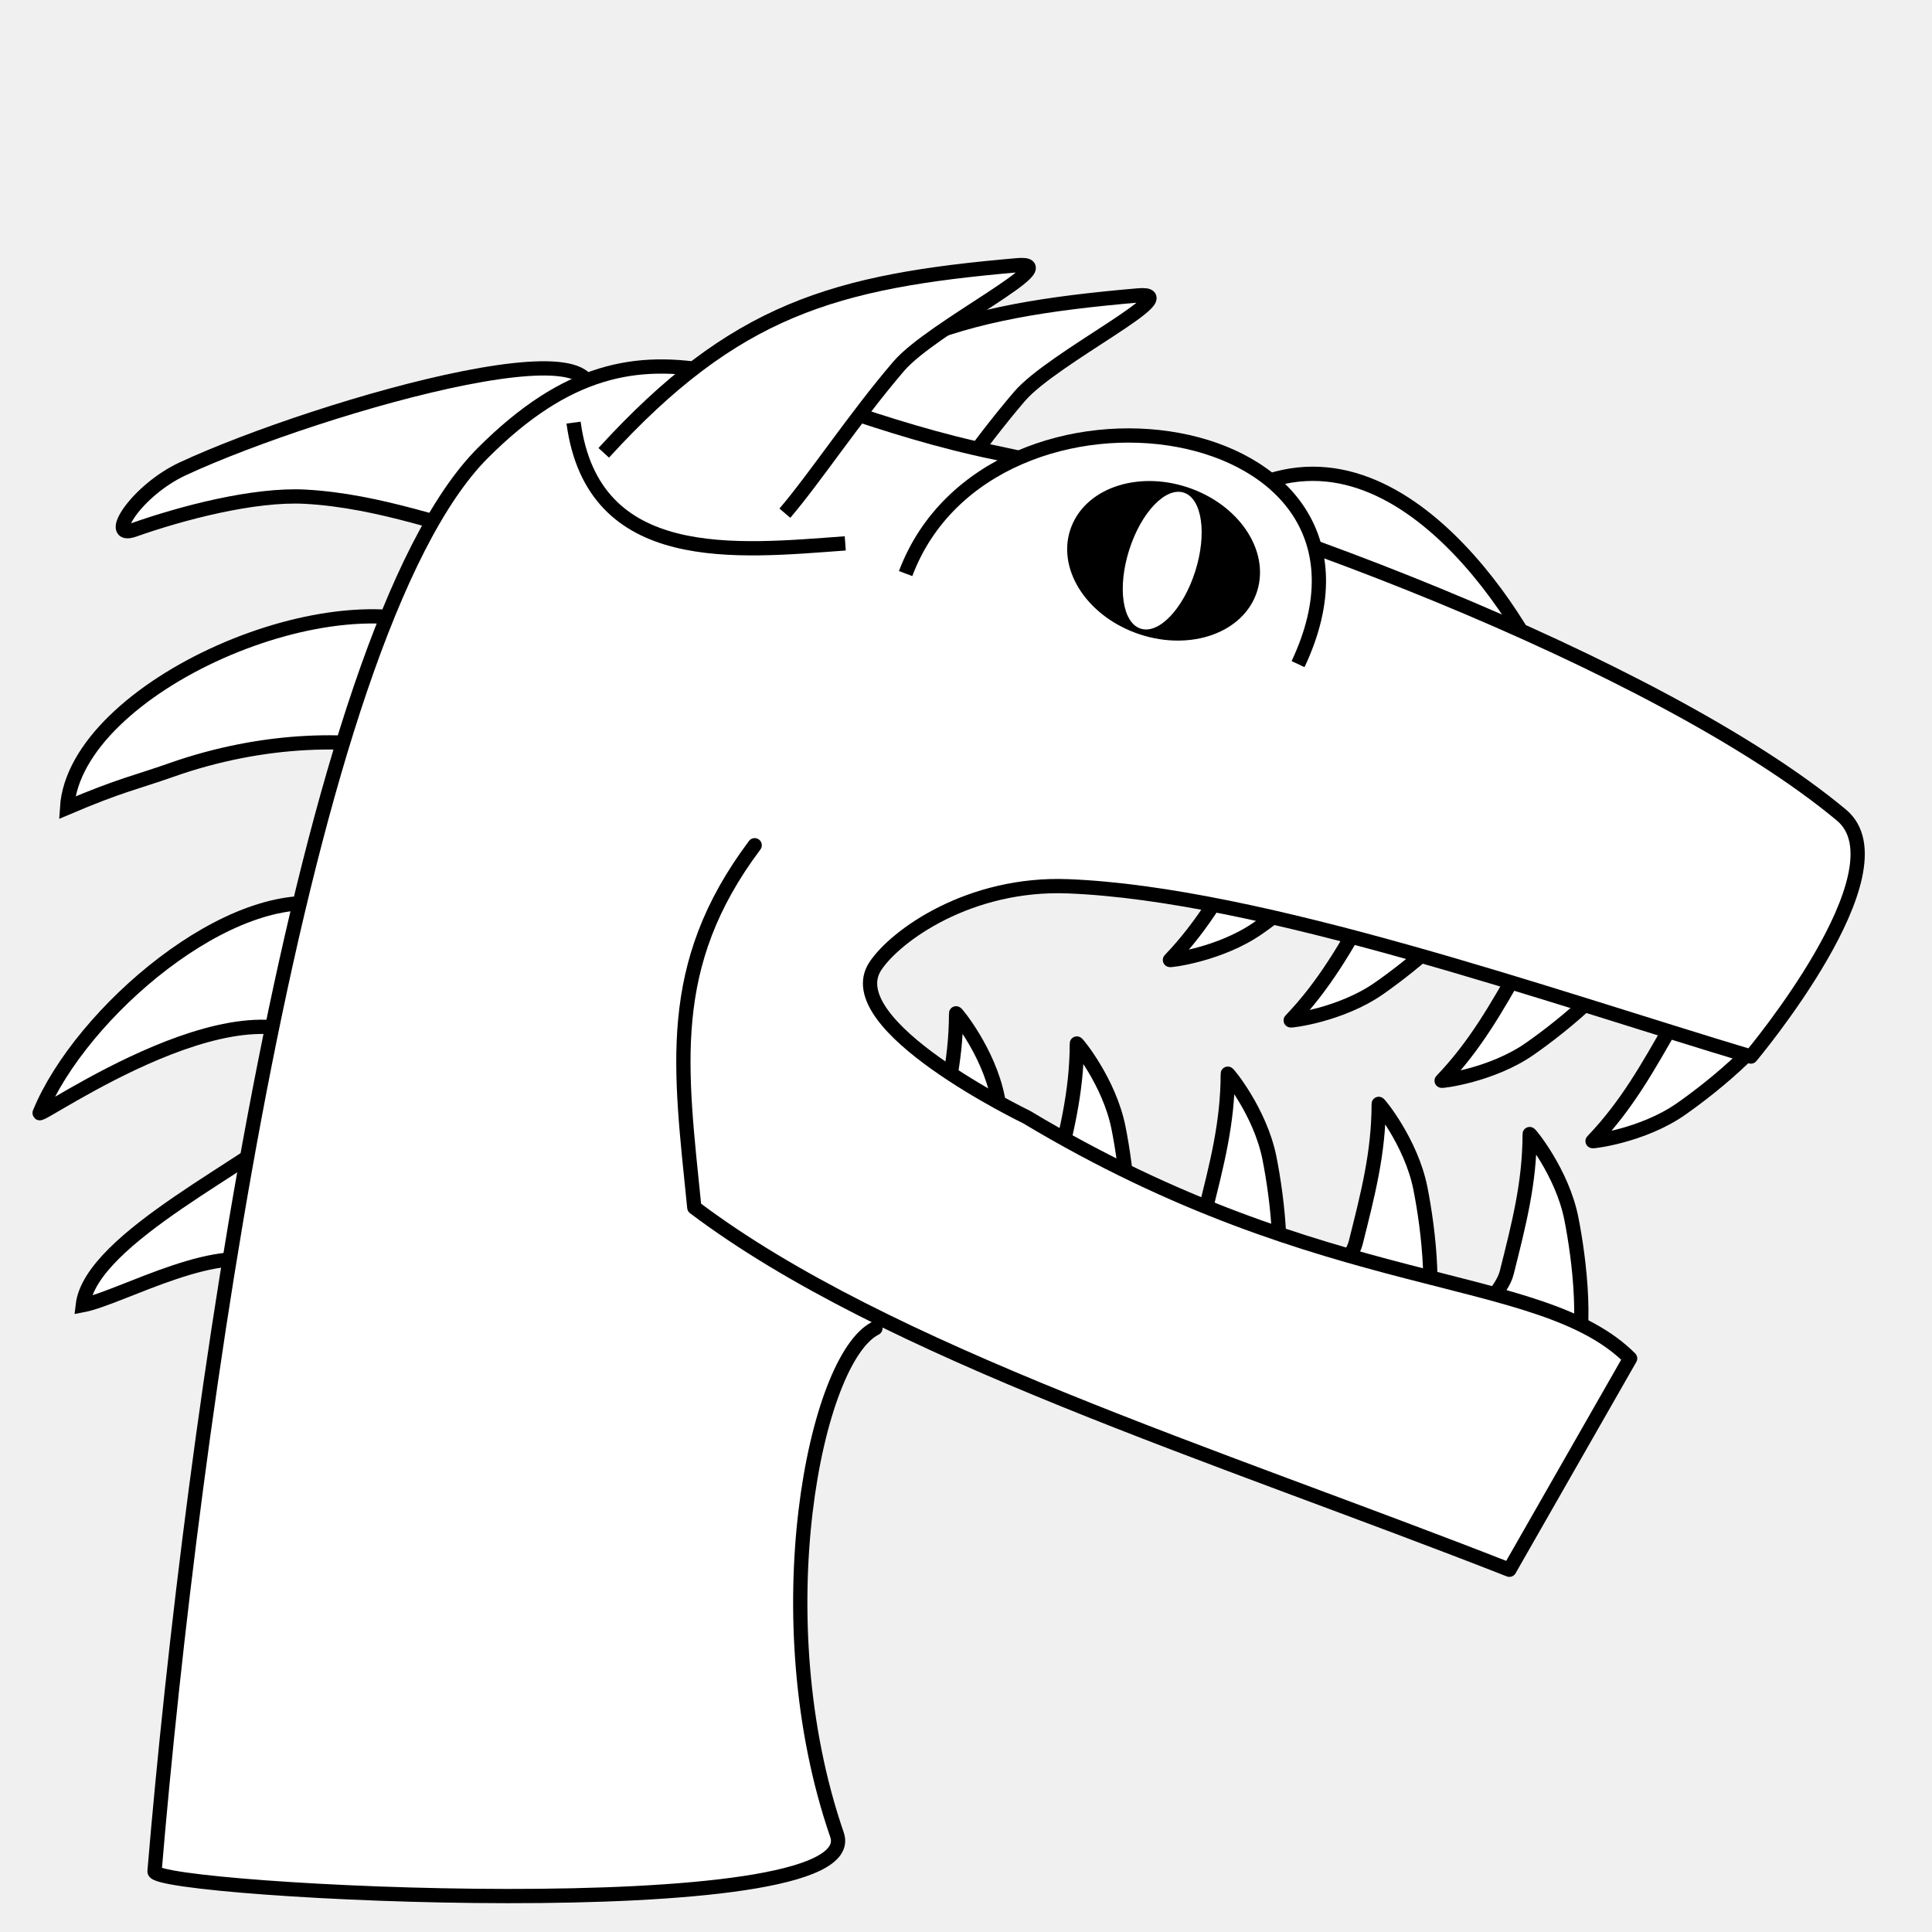
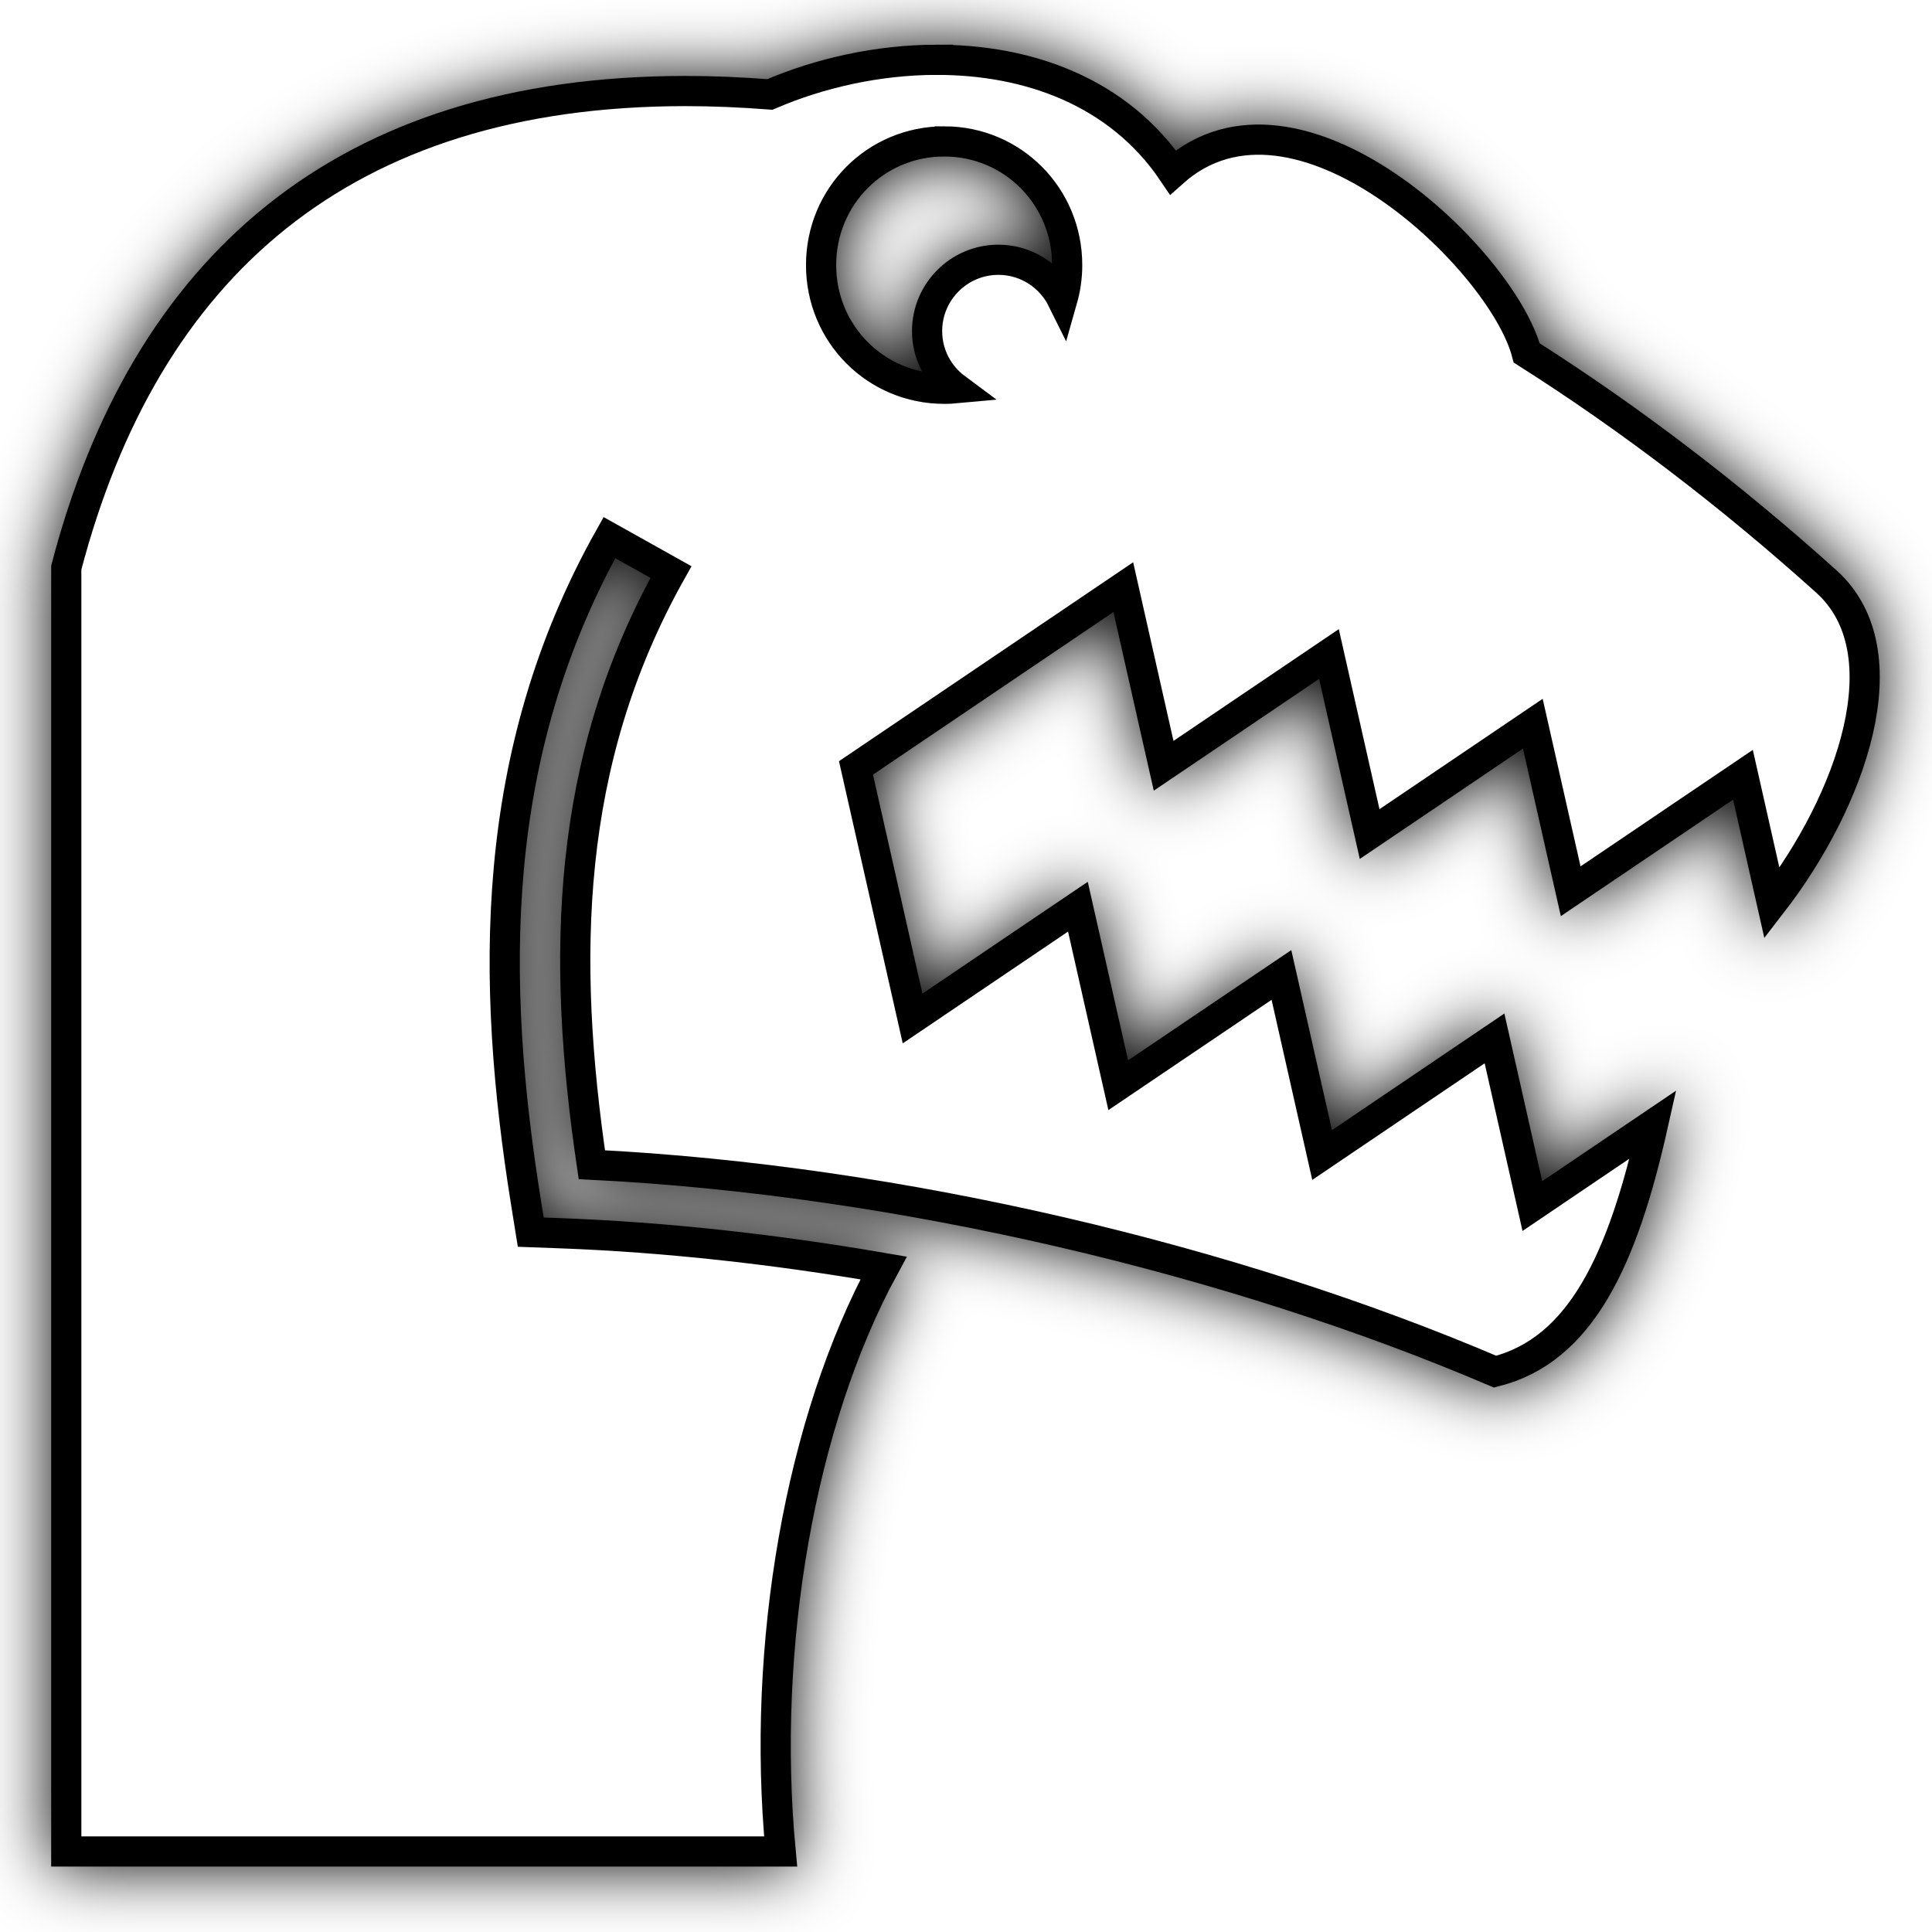
- <svg xmlns="http://www.w3.org/2000/svg" width="512" height="512" viewBox="0 0 135.467 135.467" version="1.1" id="svg8">
-   <defs id="defs2">
-     <marker style="overflow:visible;" id="Arrow1Mend" refX="0.0" refY="0.0" orient="auto">
-       <path transform="scale(0.4) rotate(180) translate(10,0)" style="fill-rule:evenodd;stroke:#ffffff;stroke-width:1pt;stroke-opacity:1;fill:#ffffff;fill-opacity:1" d="M 0.0,0.0 L 5.0,-5.0 L -12.5,0.0 L 5.0,5.0 L 0.0,0.0 z " id="path868" />
-     </marker>
-     <marker style="overflow:visible;" id="marker1227" refX="0.0" refY="0.0" orient="auto">
-       <path transform="scale(0.8) rotate(180) translate(12.5,0)" style="fill-rule:evenodd;stroke:#ffffff;stroke-width:1pt;stroke-opacity:1;fill:#ffffff;fill-opacity:1" d="M 0.0,0.0 L 5.0,-5.0 L -12.5,0.0 L 5.0,5.0 L 0.0,0.0 z " id="path1225" />
-     </marker>
-     <marker style="overflow:visible;" id="Arrow1Lend" refX="0.0" refY="0.0" orient="auto">
-       <path transform="scale(0.8) rotate(180) translate(12.5,0)" style="fill-rule:evenodd;stroke:#ffffff;stroke-width:1pt;stroke-opacity:1;fill:#ffffff;fill-opacity:1" d="M 0.0,0.0 L 5.0,-5.0 L -12.5,0.0 L 5.0,5.0 L 0.0,0.0 z " id="path862" />
-     </marker>
+ <svg xmlns="http://www.w3.org/2000/svg" viewBox="0 0 512 512" style="height: 512px; width: 512px;">
+   <defs>
+     <filter id="shadow-1" height="300%" width="300%" x="-100%" y="-100%">
+       <feFlood flood-color="rgba(0, 0, 0, 1)" result="flood" />
+       <feComposite in="flood" in2="SourceGraphic" operator="atop" result="composite" />
+       <feGaussianBlur in="composite" stdDeviation="9" result="blur" />
+       <feOffset dx="0" dy="0" result="offset" />
+       <feComposite in="SourceGraphic" in2="offset" operator="over" />
+     </filter>
  </defs>
-   <g id="layer2" style="display:none">
-     <rect style="fill:#f1511b;fill-opacity:1;stroke:#000000;stroke-width:2.117;stroke-linecap:round;stroke-linejoin:round;stroke-miterlimit:4;stroke-dasharray:none;stroke-opacity:1;stop-color:#000000" id="rect14474" width="131.233" height="131.233" x="2.117" y="2.117" ry="66.675" rx="66.612" />
-   </g>
-   <g id="layer1">
-     <path style="fill:#ffffff;stroke:#000000;stroke-width:1;stroke-linecap:butt;stroke-linejoin:miter;stroke-miterlimit:4;stroke-dasharray:none;stroke-opacity:1" d="M 50.8,33.867 C 59.988,23.812 66.929,21.83 79.802,20.714 83.394,20.403 73.834,25.057 71.487,27.793 68.455,31.327 65.589,35.662 63.5,38.1" id="path4302-0" />
-     <path style="fill:#ffffff;stroke:#000000;stroke-width:1;stroke-linecap:butt;stroke-linejoin:miter;stroke-miterlimit:4;stroke-dasharray:none;stroke-opacity:1" d="M 82.55,38.1 C 94.291,25.633 104.773,40.252 107.95,46.567" id="path3079" />
-     <path style="fill:#ffffff;stroke:#000000;stroke-width:1;stroke-linecap:butt;stroke-linejoin:miter;stroke-miterlimit:4;stroke-dasharray:none;stroke-opacity:1" d="M 40.217,29.633 C 46.833,21.39 22.298,28.468 12.822,32.868 9.575,34.375 7.36,37.87 9.389,37.153 12.7,35.983 17.804,34.628 21.421,34.829 c 5.241,0.291 10.105,2.204 14.563,3.271" id="path5701" />
-     <path style="fill:#ffffff;stroke:#000000;stroke-width:1;stroke-linecap:butt;stroke-linejoin:miter;stroke-miterlimit:4;stroke-dasharray:none;stroke-opacity:1" d="M 31.75,44.45 C 23.729,40.064 5.24,48.149 4.702,56.636 c 3.764,-1.602 4.858,-1.779 7.297,-2.641 6.41,-2.268 13.033,-2.439 17.634,-1.077" id="path5703" />
-     <path style="fill:#ffffff;stroke:#000000;stroke-width:1;stroke-linecap:butt;stroke-linejoin:miter;stroke-miterlimit:4;stroke-dasharray:none;stroke-opacity:1" d="M 23.283,63.5 C 16.233,61.909 5.648,71.02 2.779,78.036 2.546,78.606 18.045,67.518 23.283,74.083" id="path5705" />
-     <path style="fill:#ffffff;stroke:#000000;stroke-width:1;stroke-linecap:butt;stroke-linejoin:miter;stroke-miterlimit:4;stroke-dasharray:none;stroke-opacity:1" d="M 21.167,78.317 C 18.016,81.447 6.35,86.783 5.803,91.517 8.467,91.017 15.852,86.732 19.05,88.9" id="path5707" />
-     <path style="fill:#ffffff;stroke:#000000;stroke-width:1;stroke-linecap:butt;stroke-linejoin:miter;stroke-miterlimit:4;stroke-dasharray:none;stroke-opacity:1" d="m 103.717,93.133 c 0.063,-1.56 1.601,-2.573 1.933,-3.904 0.827,-3.308 1.606,-6.254 1.606,-9.711 0,-0.069 2.275,2.685 2.918,5.9 0.57,2.85 1.256,8.331 -0.009,11.008 -1.353,2.863 -6.078,-1.795 -6.448,-3.293 z" id="path7037" />
-     <path style="fill:#ffffff;stroke:#000000;stroke-width:1;stroke-linecap:butt;stroke-linejoin:miter;stroke-miterlimit:4;stroke-dasharray:none;stroke-opacity:1" d="m 93.133,91.017 c 0.063,-1.56 1.601,-2.573 1.933,-3.904 0.827,-3.308 1.606,-6.254 1.606,-9.711 0,-0.069 2.275,2.685 2.918,5.9 0.57,2.85 1.256,8.331 -0.009,11.008 -1.353,2.863 -6.078,-1.795 -6.448,-3.293 z" id="path7037-6" />
-     <path style="fill:#ffffff;stroke:#000000;stroke-width:1;stroke-linecap:butt;stroke-linejoin:miter;stroke-miterlimit:4;stroke-dasharray:none;stroke-opacity:1" d="m 82.55,88.9 c 0.063,-1.56 1.601,-2.573 1.933,-3.904 0.827,-3.308 1.606,-6.254 1.606,-9.711 0,-0.069 2.275,2.685 2.918,5.9 0.57,2.85 1.256,8.331 -0.009,11.008 -1.353,2.863 -6.078,-1.795 -6.448,-3.293 z" id="path7037-2" />
-     <path style="fill:#ffffff;stroke:#000000;stroke-width:1;stroke-linecap:butt;stroke-linejoin:miter;stroke-miterlimit:4;stroke-dasharray:none;stroke-opacity:1" d="m 71.967,86.783 c 0.063,-1.56 1.601,-2.573 1.933,-3.904 0.827,-3.308 1.606,-6.254 1.606,-9.711 0,-0.069 2.275,2.685 2.918,5.9 0.57,2.85 1.256,8.331 -0.009,11.008 -1.353,2.863 -6.078,-1.795 -6.448,-3.293 z" id="path7037-9" />
-     <path style="fill:#ffffff;stroke:#000000;stroke-width:1;stroke-linecap:butt;stroke-linejoin:miter;stroke-miterlimit:4;stroke-dasharray:none;stroke-opacity:1" d="m 63.5,84.667 c 0.063,-1.56 1.601,-2.573 1.933,-3.904 0.827,-3.308 1.606,-6.254 1.606,-9.711 0,-0.069 2.275,2.685 2.918,5.9 0.57,2.85 1.256,8.331 -0.009,11.008 -1.353,2.863 -6.078,-1.795 -6.448,-3.293 z" id="path7037-9-1" />
-     <path style="fill:#ffffff;stroke:#000000;stroke-width:1;stroke-linecap:butt;stroke-linejoin:miter;stroke-miterlimit:4;stroke-dasharray:none;stroke-opacity:1" d="m 118.533,67.733 c -1.034,1.17 -0.625,2.965 -1.306,4.156 -1.692,2.96 -3.168,5.626 -5.56,8.122 -0.047,0.049 3.5,-0.365 6.189,-2.24 2.384,-1.663 6.672,-5.145 7.611,-7.953 1.004,-3.004 -5.63,-2.911 -6.934,-2.085 z" id="path7037-90" />
-     <path style="fill:#ffffff;stroke:#000000;stroke-width:1;stroke-linecap:butt;stroke-linejoin:miter;stroke-miterlimit:4;stroke-dasharray:none;stroke-opacity:1" d="m 107.95,63.5 c -1.034,1.17 -0.625,2.965 -1.306,4.156 -1.692,2.96 -3.168,5.626 -5.56,8.122 -0.047,0.049 3.5,-0.365 6.189,-2.24 2.384,-1.663 6.672,-5.145 7.611,-7.953 1.004,-3.004 -5.63,-2.911 -6.934,-2.085 z" id="path7037-90-8" />
-     <path style="fill:#ffffff;stroke:#000000;stroke-width:1;stroke-linecap:butt;stroke-linejoin:miter;stroke-miterlimit:4;stroke-dasharray:none;stroke-opacity:1" d="m 97.367,59.267 c -1.034,1.17 -0.625,2.965 -1.306,4.156 -1.692,2.96 -3.168,5.626 -5.56,8.122 -0.047,0.049 3.5,-0.365 6.189,-2.24 2.384,-1.663 6.672,-5.145 7.611,-7.953 1.004,-3.004 -5.63,-2.911 -6.934,-2.085 z" id="path7037-90-1" />
-     <path style="fill:#ffffff;stroke:#000000;stroke-width:1;stroke-linecap:butt;stroke-linejoin:miter;stroke-miterlimit:4;stroke-dasharray:none;stroke-opacity:1" d="m 88.9,55.033 c -1.034,1.17 -0.625,2.965 -1.306,4.156 -1.692,2.96 -3.168,5.626 -5.56,8.122 -0.047,0.049 3.5,-0.365 6.189,-2.24 2.384,-1.663 6.672,-5.145 7.611,-7.953 1.004,-3.004 -5.63,-2.911 -6.934,-2.085 z" id="path7037-90-3" />
-     <path style="opacity:0.997;fill:#ffffff;fill-opacity:0.997;stroke:#000000;stroke-width:1;stroke-linecap:round;stroke-linejoin:round;stroke-miterlimit:4;stroke-dasharray:none;stop-color:#000000" d="m 61.383,93.133 c -4.233,2.117 -7.933,20.329 -2.695,35.514 2.286,6.626 -47.971,3.985 -47.853,2.568 2.604,-31.066 10.331,-86.765 23.031,-99.465 11.745,-11.745 19.581,-3.367 35.983,0 16.402,3.367 46.567,14.817 59.267,25.4 4.631,3.859 -6.35,16.933 -6.35,16.933 C 108.767,69.883 88.376,62.669 74.886,62.144 67.981,61.875 62.817,65.583 61.383,67.733 58.616,71.884 71.967,78.317 71.967,78.317 93.133,91.017 107.95,88.9 114.3,95.25 l -8.467,14.817 c -20.475,-8.036 -43.694,-15.241 -57.15,-25.4 -0.979,-9.769 -2.117,-16.933 4.233,-25.4" id="path2791" />
-     <path style="fill:#ffffff;stroke:#000000;stroke-width:1;stroke-linecap:butt;stroke-linejoin:miter;stroke-miterlimit:4;stroke-dasharray:none;stroke-opacity:1" d="m 63.5,40.217 c 5.915,-15.699 35.873,-11.397 27.517,6.35" id="path3077" />
-     <g id="g3341" transform="matrix(0.7285555,0.2379706,-0.2349319,0.7379787,41.97568,14.31258)" style="stroke-width:1.298">
-       <ellipse style="opacity:0.997;fill:#000000;fill-opacity:0.997;stroke:#000000;stroke-width:1.298;stroke-linecap:round;stroke-linejoin:round;stroke-miterlimit:4;stroke-dasharray:none;stop-color:#000000" id="path3201" cx="59.149" cy="14.817" rx="8.349" ry="6.35" />
-       <ellipse style="opacity:0.997;fill:#ffffff;fill-opacity:0.997;stroke:none;stroke-width:1.298;stroke-linecap:round;stroke-linejoin:round;stroke-miterlimit:4;stroke-dasharray:none;stop-color:#000000" id="path3203" cx="59.024" cy="14.84" rx="3.175" ry="6.459" />
-     </g>
-     <path style="fill:#ffffff;stroke:#000000;stroke-width:1;stroke-linecap:butt;stroke-linejoin:miter;stroke-miterlimit:4;stroke-dasharray:none;stroke-opacity:1" d="m 42.333,31.75 c 9.188,-10.055 16.129,-12.036 29.002,-13.153 3.592,-0.311 -5.968,4.343 -8.315,7.079 -3.032,3.534 -5.898,7.869 -7.987,10.307" id="path4302" />
-     <path style="fill:none;stroke:#000000;stroke-width:1;stroke-linecap:butt;stroke-linejoin:miter;stroke-miterlimit:4;stroke-dasharray:none;stroke-opacity:1" d="m 40.217,29.633 c 1.369,10.169 11.455,9.021 19.05,8.467" id="path4639" />
+   <path d="M0 0h512v512H0z" fill="#ffffff" fill-opacity="1" />
+   <g class="" transform="translate(-1,-5)" style="">
+     <path d="M249.03 20.844c-15.316.043-30.757 3.48-44 9.187-7.74-.592-15.25-.91-22.5-.905-90.62.073-143.082 46.573-163.968 126.313v340.218h189.313c-5.18-54.53 5.24-114.066 27.28-154.625-28.882-4.973-57.912-8.197-85.843-9.217l-7.656-.282-1.22-7.592c-9.48-58.97-10.128-119.04 22.064-176.47l16.313 9.126c-28.177 50.266-29 102.555-20.97 157.062 81.76 4.08 170.21 25.267 239.376 54.844 22.725-5.73 33.816-29.686 41.842-65.5l-31.968 21.625-10.03-44.438-45.69 30.907-10.78-47.72-43.25 29.22-10.688-47.313-43.812 29.626-15-66.406 70.844-47.906 10.687 47.344 43.813-29.625 10.78 47.718 43.25-29.25 10.032 44.407 45.656-30.875 7.688 34.063c20.848-26.98 35.224-66.535 14.406-85.28-25.446-22.914-52.26-43.34-79.406-60.564-6.566-24.932-61.027-77.113-93.75-47.874-14.44-21.414-38.472-29.88-62.813-29.812zm2.19 21.625c18.102 0 32.593 14.55 32.593 32.78 0 3.19-.453 6.25-1.282 9.156-3.084-6.24-9.503-10.562-16.936-10.562-10.436 0-18.906 8.47-18.906 18.906 0 6.22 3.018 11.713 7.656 15.156-1.03.097-2.07.125-3.125.125-18.104 0-32.626-14.55-32.626-32.78s14.522-32.78 32.625-32.78z" fill="#ffffff" fill-opacity="1" stroke="#040404" stroke-opacity="1" stroke-width="8" filter="url(#shadow-1)" />
  </g>
</svg>
